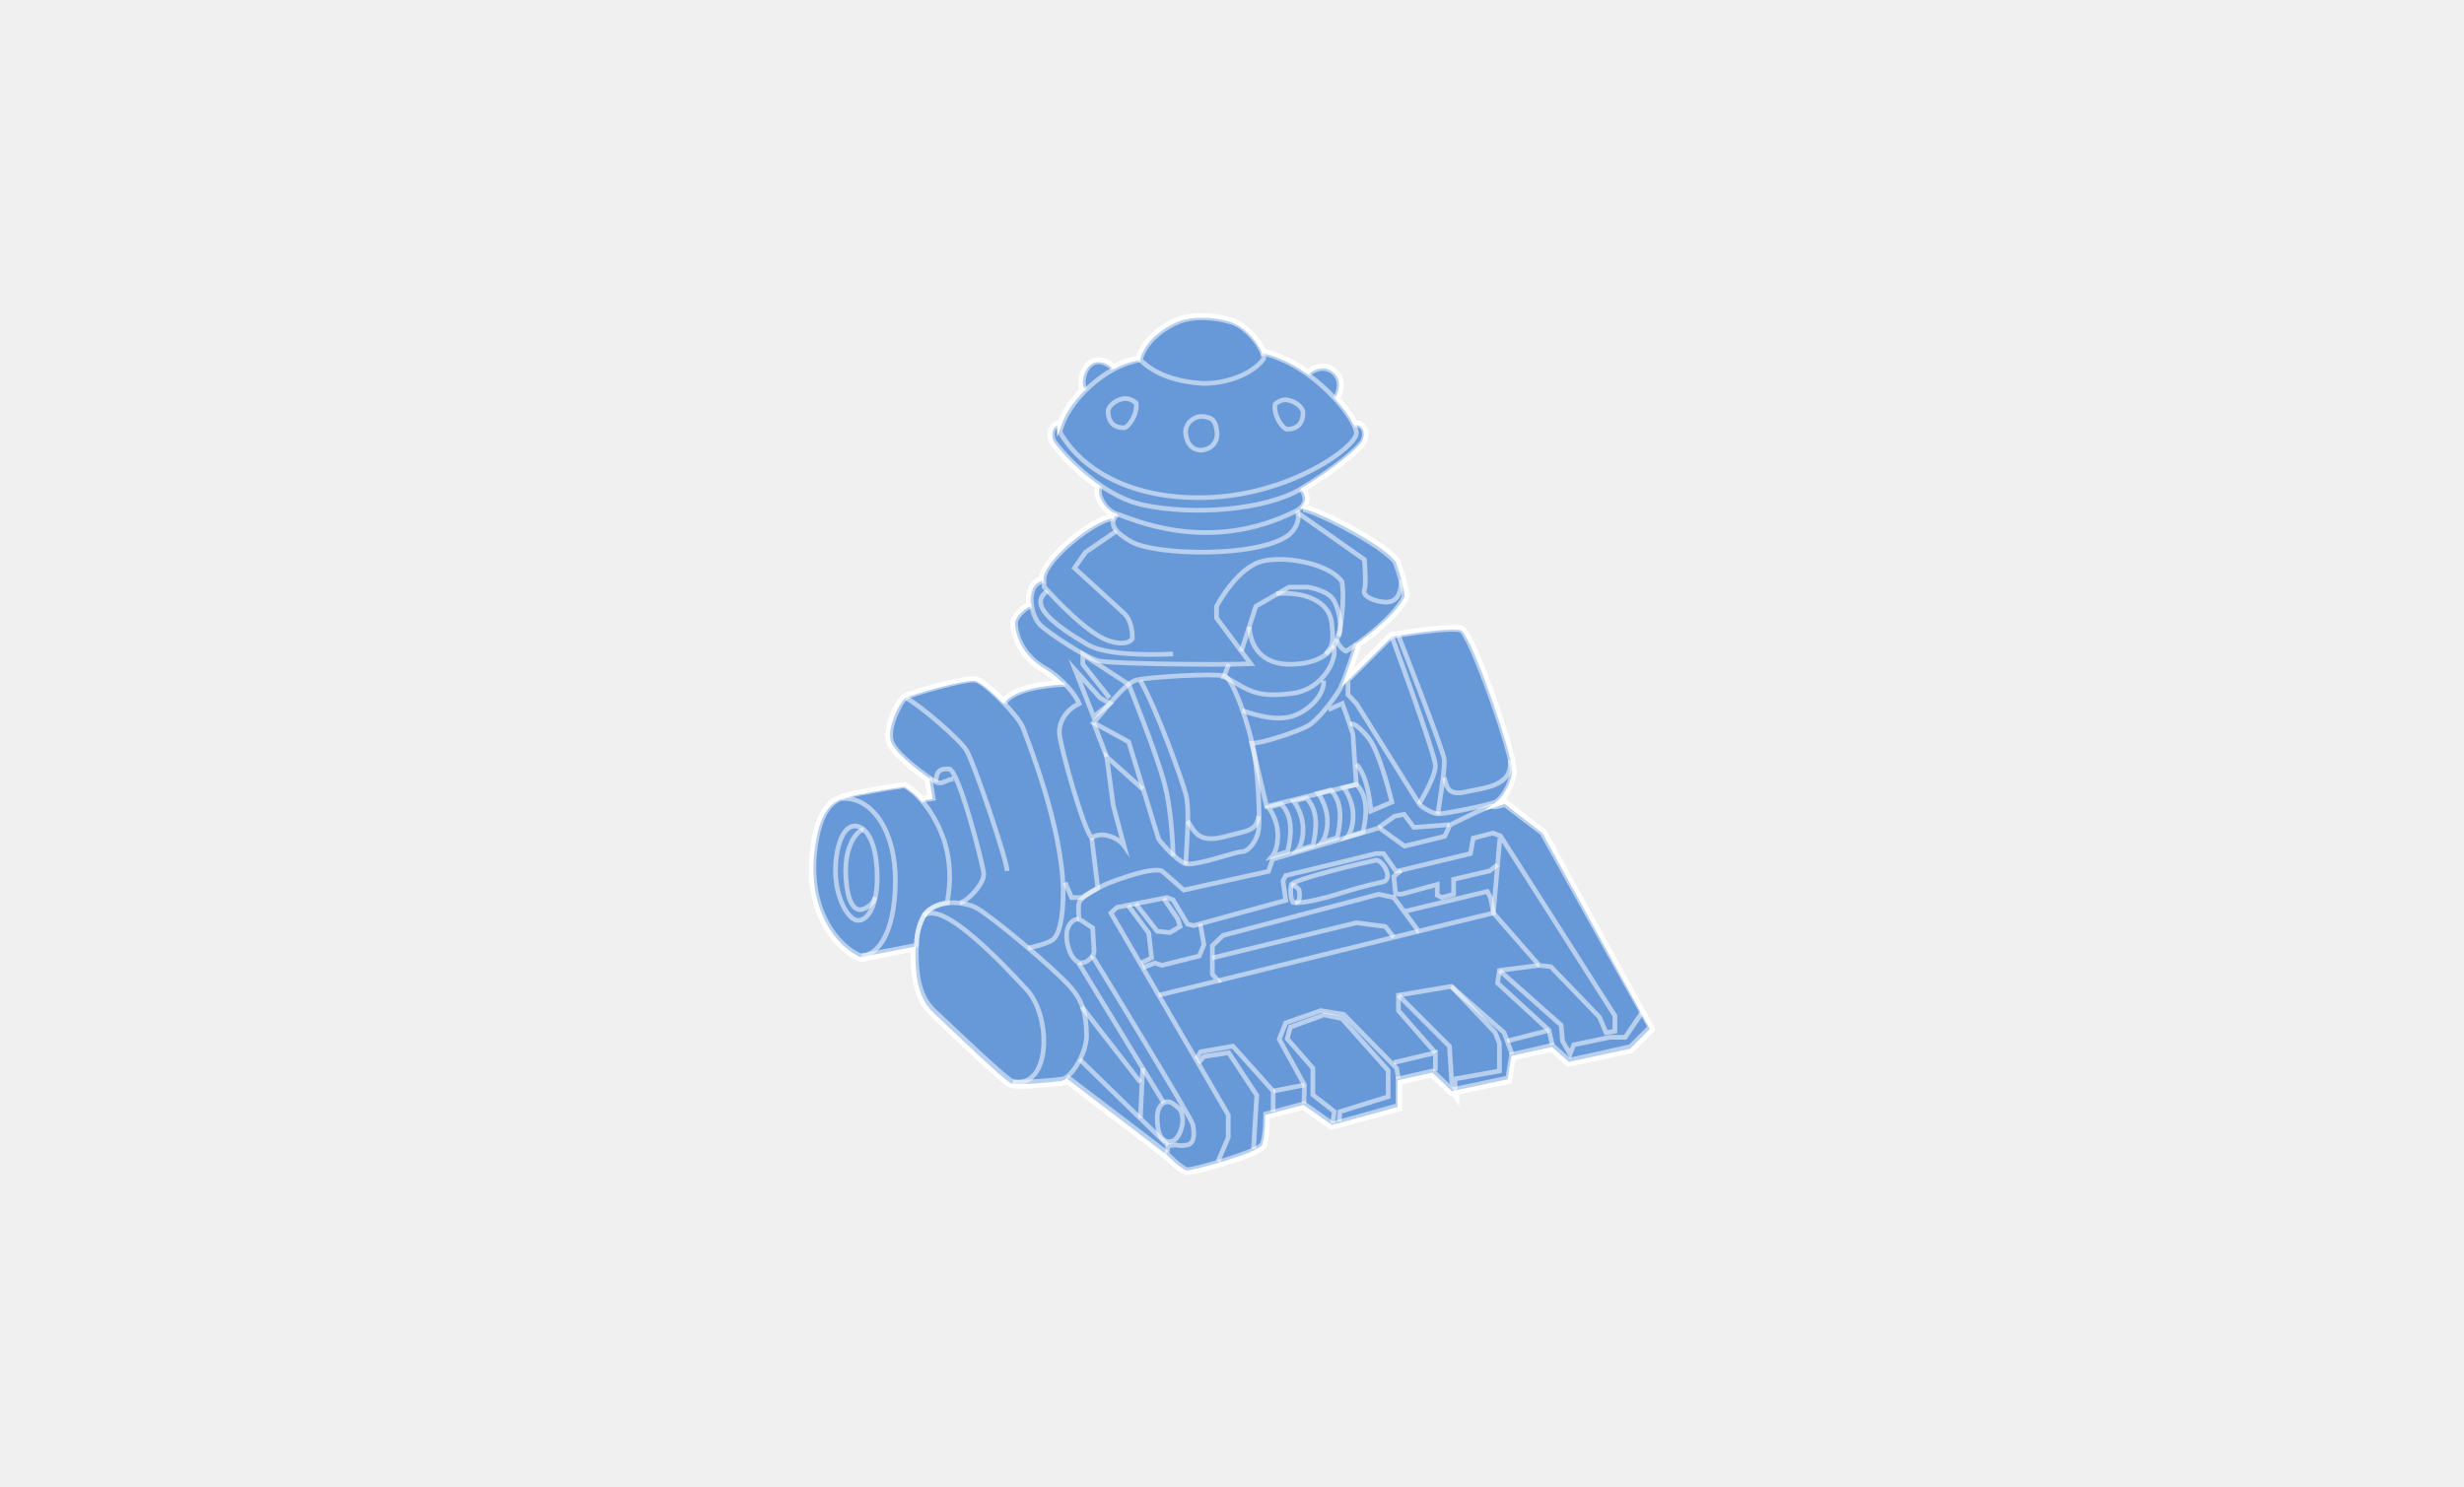
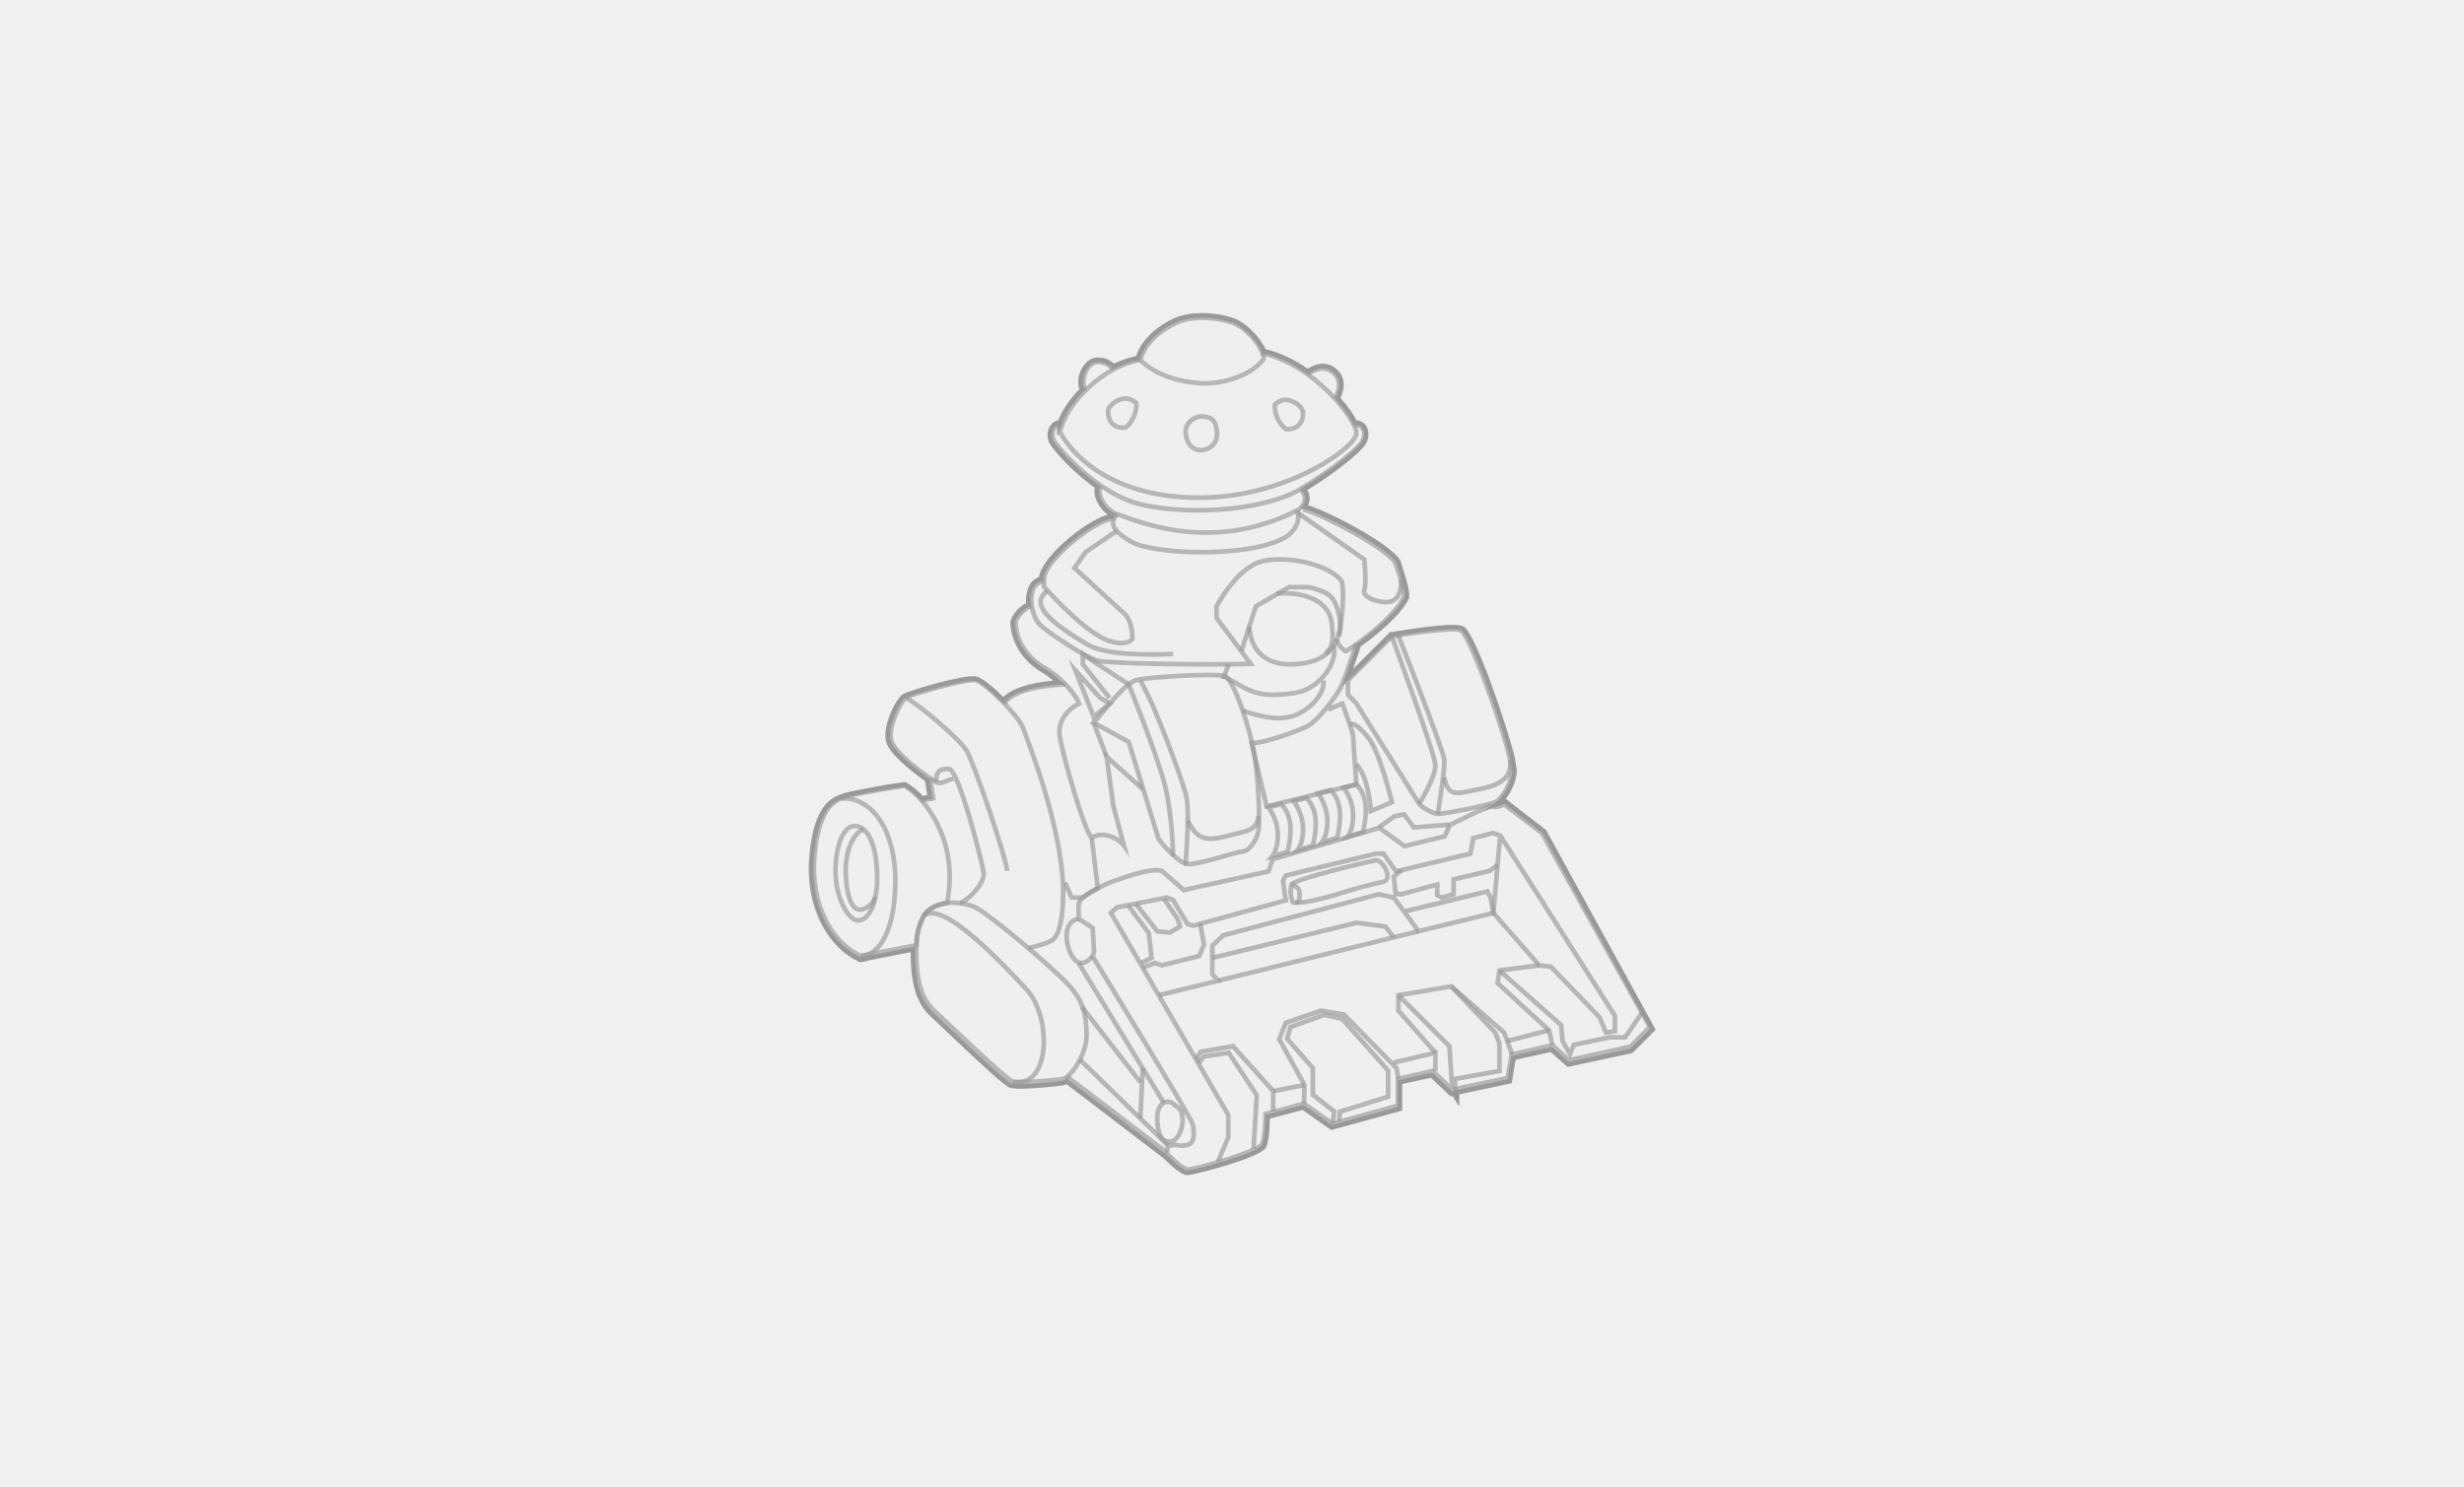
<svg id="bp-139" viewBox="0 0 527 318">
  <style type="text/css">
- 	.st0{fill:#357ad0bb;stroke:#fff;stroke-miterlimit:10;}
- 	.st1{fill:none;stroke:#fff8;stroke-miterlimit:10;}
+ 	.st0{fill:#eee6;stroke:#999;stroke-miterlimit:10;}
+ 	.st1{fill:none;stroke:#999a;stroke-miterlimit:10;}
</style>
  <g>
    <path class="st0" d="M330.3,177.9l-8.4-6.5l-0.3,0.1c-0.4,0.2-0.9,0.3-1.2,0.4c1.1-0.8,3.1-3.4,3.5-6.6c0.1-0.4-0.1-1.3-0.3-2.4   c0-0.1,0-0.2,0-0.3l0,0c-1.8-7.6-8.7-27.3-10.9-28.2c-2.1-0.9-13.7,1.1-15,1.3l-0.2,0l-9.3,9.3c1-2.7,2.1-6.1,2.4-7   c3.2-2.3,8.5-6.5,10.3-10.2l0-0.2c0.1-1.5-1-4.9-1.9-7.6l-0.1-0.1c-2.5-3.7-16.5-10.8-19.9-11.5c0.3-0.4,0.5-0.9,0.6-1.4   c0.1-1-0.3-1.8-0.7-2.3c6.9-4.2,11.6-8.3,12.6-9.7c0.8-1.1,0.9-2.6,0.3-3.6c-0.4-0.7-1.2-1-2-1c-0.7-1.5-2-3.3-3.7-5.2   c0.8-1.4,1.5-4.2-0.6-5.9c-2.3-2-4.9-0.5-5.8,0.2c-2.8-2-6-3.6-9.4-4.4c-1-2.4-4-5.8-7-6.7c-4.2-1.3-8.9-1.2-11.9,0.1   c-3,1.3-6.9,4.2-8,8.1c-1.7,0.3-3.5,0.9-5.2,1.8c-0.6-0.6-1.6-1.3-2.8-1.4c-1-0.1-1.8,0.1-2.5,0.7c-1.3,1.1-1.8,2.9-1.8,4   c0,0.7,0.1,1.2,0.4,1.6c-2.2,2.2-4,4.8-4.9,7.3l0-0.2c-0.6,0-1.2,0.4-1.6,1c-0.5,0.8-0.6,2-0.2,3c0.4,0.9,4.3,5.8,9.9,9.7   c-0.2,0.7-0.2,1.6,0.2,2.6c0.5,1.2,1.6,2.8,3.2,3.5c-0.1,0.1-0.1,0.1-0.2,0.2c-4.1,0.4-14.5,8.6-15.2,13.1v0.3   c-2.2,0.7-2.4,2.3-2.7,3.6c-0.1,0.4-0.1,1.1,0,1.9c-1.5,0.6-3.3,2.6-3.4,3.9c0,2.9,1.7,7.3,6.3,10.1c1.4,0.8,2.6,1.8,3.6,2.7   c-3.2,0.2-9.5,1-11.9,3.8c-2.3-2.3-4.8-4.4-5.9-4.6c-2.3-0.5-14.1,3-15.3,3.7c-1.3,0.8-4.2,6.4-3.4,9.6c0.6,2.5,5.6,6.4,8.3,8.3   l0.6,3.7l-1.7,0.3c-1-1.1-2.2-2.1-3.5-2.9l-0.1-0.1l-0.2,0c-1.8,0.2-10.1,1.6-12.9,2.4c-0.1,0.1-0.3,0.1-0.5,0.2   c-1.8,0.7-5.5,2.1-6.4,12.8c-1,11.6,4.6,19.5,10.2,22l0.1,0.1l0.1,0c0,0,0,0,0,0c0.5,0,1-0.1,1.5-0.3c2.7-0.5,8-1.6,9.8-1.9   c-0.2,8.8,2,12,4.1,14c0.6,0.5,1.9,1.8,3.6,3.4c7.9,7.5,12.3,11.5,13.3,11.8c0,0,0,0,0,0l0,0c0,0,0,0,0.1,0c0.1,0,0.2,0,0.3,0   c0.3,0,0.6,0.1,0.9,0.1c0.2,0,0.3,0,0.5,0c2.9,0,8.1-0.5,9.1-0.7c0.3,0,0.6-0.2,0.9-0.4l21.1,16.1c0.6,0.6,3.4,3.4,4.7,3.5   c0,0,0,0,0,0c1.2,0,15.6-3.7,16.5-5.8c0.6-1.5,0.7-5,0.7-6.2l7.6-2l6.1,4.3l14.6-4v-5.7l6.8-1.5l4.2,4l0.5-0.1l0.7,1.1v-1.3   l11.3-2.4l0.8-5l8.1-1.8l3.6,3.2l13.5-2.9l4.6-4.6L330.3,177.9z" />
  </g>
  <g>
    <path class="st1" d="M196,202.2c0,0-10.2,2-11.9,2.3c-5.3-2.3-10.9-9.9-9.9-21.5c1-11.6,5.3-11.9,6.6-12.6   c2.6-0.7,10.9-2.1,12.7-2.3c4.2,2.5,7.4,8,8.7,12.6c1.5,5.6,0.8,9.8,0.4,12.4c-1.8,0.2-4.5,1.6-5,2.7   C197.1,197.1,196,199,196,202.2z" />
    <path class="st1" d="M182.8,176.7c-2.6,0-4.1,4.7-4.1,9.6c0,5.9,2.8,10.6,4.8,10.6c2.4,0,4.3-3.8,4.1-10.1   C187.4,180.5,185.5,176.7,182.8,176.7z" />
    <path class="st1" d="M184.7,177.5c-1.2,0-4.1,3.2-3.8,9.7s2.1,7.3,2.9,7.4c0.8,0.1,3-0.9,3.3-2.7" />
    <path class="st1" d="M180,170.8c6.6-0.4,11.6,7.1,11.5,17.8c-0.1,12.1-4.4,15.9-7.3,15.9" />
    <path class="st1" d="M197.6,195.9c4.1-3.6,17.6,11.1,21.9,15.7c5.5,5.8,5.3,21.4-2.9,19.8" />
    <path class="st1" d="M208.8,194.2c-1.6-0.9-4.8-1.3-6.2-1c-1.4,0.3-6.3,0.2-6.6,9c-0.3,8.8,1.7,12.1,4,14.2s15.3,14.7,16.7,15   s9.3-0.3,10.6-0.6c1.8-0.3,5.2-5.5,5.1-9.5c-0.1-4-0.6-6.9-3.5-10.2C225.3,207,211.7,195.7,208.8,194.2z" />
    <path class="st1" d="M203.9,166.6c-1.7,0.3-2.5,1.3-3.7,0.7c-1.1-0.6-9-6-9.6-9c-0.7-3,2.1-8.4,3.2-9.1c1.1-0.7,12.9-4.1,14.9-3.7   c2.1,0.5,9.2,7.7,10.1,10.2c0.9,2.5,8.3,20.8,8.6,34.6c0,6.5-0.9,9.6-2.2,10.7c-1.3,1-5.3,1.8-5.3,1.8" />
    <path class="st1" d="M200.2,167.3c0-2.4,0.9-2.9,2.8-2.8c2,0.1,7.1,19.9,7.4,22.3c0.2,2.4-3.9,6.3-5.1,6.3" />
    <path class="st1" d="M193.8,149.3c3,1.6,11.2,8.6,12.9,11.2c1.6,2.6,8.7,23.6,8.7,25.8" />
    <polyline class="st1" points="198.9,166.4 199.6,170.8 197,171.2  " />
    <path class="st1" d="M243.9,77c-7.4,1.1-15.7,8.8-17.2,15.4c4.2,7.6,14.9,14.8,32.2,14s31.1-10.7,31.2-13.7   c0.1-3-9.2-14.9-20.3-17.2" />
    <path class="st1" d="M243.9,77c0.9-3.7,4.6-6.6,7.8-8c3-1.4,7.7-1.3,11.6-0.1c3.5,1,7,5.8,7,7.8c-2.5,3.6-8.7,5.5-13.3,5.3   C252.2,81.7,247.2,80.3,243.9,77z" />
    <path class="st1" d="M238.1,79c-0.7-1-3.1-2.4-4.8-1s-2,4.5-1.1,5.4" />
    <path class="st1" d="M279.7,80.1c0.7-0.6,3.3-2.3,5.5-0.4c2.2,1.9,0.8,4.9,0.3,5.6" />
    <path class="st1" d="M257.3,89.1c-1.5-0.2-4,1.2-3.7,3.7c0.3,2.5,1.7,3.5,3.2,3.5c1.5,0,3.6-1.1,3.5-3.6   C260.1,90.2,259.5,89.3,257.3,89.1z" />
    <path class="st1" d="M272.7,86.5c-0.3,1.9,1,4.5,2.4,5.3c2.7,0.1,3.6-1.6,3.6-3.5c0-1.2-1.8-2.5-3.2-2.7   C274,85.2,272.7,86.5,272.7,86.5z" />
    <path class="st1" d="M243,86.2c0.3,1.9-1,4.5-2.4,5.3c-2.7,0.1-3.6-1.6-3.6-3.5c0-1.2,1.8-2.5,3.2-2.7C241.7,85,243,86.2,243,86.2z   " />
    <path class="st1" d="M226.6,90.9c-1.2,0-1.9,1.7-1.3,3.2c0.6,1.3,9.2,11.7,19.1,13.9c11.1,2.4,26.5,1,33.8-3.4   c7.3-4.4,12-8.5,13-9.9c1.2-1.7,0.6-4.1-1.6-3.8" />
    <path class="st1" d="M235.4,103.9c-1,1.6,0.9,5.3,3.6,6.1c2.8,0.8,19.4,8.9,38.4-0.8c3.3-2,0.8-4.6,0.8-4.6" />
    <path class="st1" d="M239,110c-1.3,1.3-2,3.1,3,5.9c5,2.9,27.1,3.5,33.7-1.5c3-2.8,1.7-5.2,1.7-5.2" />
    <path class="st1" d="M238.3,110.9c-3.6,0-14.3,8.3-15,12.6v2c0,0,7.4,8.5,12.7,11.1c3,1.4,5.4,1.2,6.2,0c0-3.5-1.3-5-1.8-5.4   c-0.4-0.4-10.6-9.7-10.6-9.7l2.4-3.4l6.6-4.5" />
    <path class="st1" d="M223.3,124.2c-2.2,0.6-2.5,2-2.7,3.3c-0.2,1.3,0.2,4.5,1.9,6.2c1.7,1.7,10.4,7.4,12.6,7.7   c3.2,0.6,24.8,0.9,32.4,0.6l-7.3-9.8v-2.5c0,0,4.4-8.5,10-9.7c5.6-1.2,14.4,0.9,16.8,4.4c0.7,3.7-0.3,11.2-1.1,12.4   c0.5,1.9,2,2.5,2,2.5c2.2-1.3,10.2-7,12.4-11.6c0.1-1.4-1.1-5.2-1.9-7.4c-2.4-3.5-17-11-19.7-11.3" />
    <path class="st1" d="M214.8,150.5c1.7-2.9,8.2-3.9,13-4.1" />
    <path class="st1" d="M277.7,109.8l14.1,9.9c0,0,0.5,5.1,0,6.5s2.3,2.5,4.4,2.6s3.5-1.1,3.5-4.8" />
    <path class="st1" d="M224,126.4c-1,1-5.3,3.4,8.3,11.3c3.4,2.3,12,2.5,18.6,2.2" />
    <path class="st1" d="M265.5,139.3l3.1-9.6l7.1-4.1h4.1c0,0,4.2,0.7,5.4,2.7c1.2,2,2,6,1.1,7.8" />
    <path class="st1" d="M267.2,134.1c0.2,3.4,2,8.3,9.4,8s8.8-4.1,9.4-5.4" />
    <path class="st1" d="M273,127c5.6-0.5,11.2,1.4,11.8,6.1c0.6,4.7,0,5.3-1.3,6.8" />
    <path class="st1" d="M233.9,154.6c1.7-1.8,6.5-8.4,9.1-9.1c2.5-0.7,16.9-1.5,18.9-0.9c2,0.7,5.4,11.2,6.3,16.2s1.3,14.1,1,16.6   s-2.2,4.8-3.6,4.8c-1.4,0-9.5,3-12,2.6c-2.7-1.2-5.8-5.3-5.8-5.3l-6.4-20.8L233.9,154.6z" />
    <path class="st1" d="M250.9,183.1c0,0-0.1-8.7-1.8-15.3c-1.7-6.6-7.7-21.4-7.7-21.4l-9.8-6.4v2.1l5.7,7.2" />
    <path class="st1" d="M253.6,185c0.4-7.6,0.8-12.2,0-15.2c-0.8-3-6.3-18.4-9.7-24.2" />
    <path class="st1" d="M244.4,168.8l-7.7-6.9l1.4,10.4l2.3,8.6c-1-1.4-4.4-3.3-6.9-1.7c-1.7-1.5-6.7-19.4-6.9-22.2s1.6-5.2,4.2-6.5   c-0.5-1.4-3.2-5.2-7.5-7.7s-6.1-6.6-6.1-9.7c0.1-1.1,2.1-3.2,3.5-3.5" />
    <line class="st1" x1="233.9" y1="154.6" x2="236.7" y2="161.9" />
    <polygon class="st1" points="230,143.4 235.3,149.3 237.4,150.5 233.9,153.3  " />
    <path class="st1" d="M290.1,137.7c0,0-2.6,8.2-3.7,10c-1.1,1.8-4.5,6.4-6.7,7.6c-2.2,1.2-9.6,3.7-12,3.7l3.2,13.5l19.2-4.7   c0,0-0.7-9.7-0.7-10.4s-2.3-6.9-2.3-6.9l-3,1.3" />
    <path class="st1" d="M285.2,138.1c1.1,2.6-2.2,9.4-8.7,10.2c-6.4,0.9-8.8-0.2-11.7-1.9s-3-1.7-3-1.7l1-2.6" />
    <path class="st1" d="M265.7,152c3.9,1.3,7.2,2.1,10.4,1.3c3.1-0.8,7.2-4.2,7-7.7" />
    <path class="st1" d="M290.1,150.5l-1.8-1.9v-3.1l9.4-9.4c0,0,12.6-2.1,14.7-1.3c2.1,0.8,11.4,27.2,11,30.4s-2.5,5.8-3.4,6.3   c-0.9,0.6-11.3,2.7-12.5,2.6c-1.2-0.1-3.6-1.5-4-2.2C303.2,171.4,290.1,150.5,290.1,150.5z" />
    <path class="st1" d="M299.1,136c0,0,9.6,24.4,9.8,26.5c0.2,2.1-1.4,11.7-1.4,11.7" />
    <path class="st1" d="M254,175.6c1.5,2.4,2.4,4.8,7.8,3.4c5.4-1.4,6.8-1.2,7.4-4.4" />
    <path class="st1" d="M308.9,166.3c0.5,2,0.8,4,4.6,3.1c3.8-0.9,10.1-1.1,9.5-6.8" />
    <path class="st1" d="M297.7,136.2c0,0,9.2,25,9.3,27.5c0.1,2.5-3.5,8.3-3.5,8.3" />
    <path class="st1" d="M288.7,154.9c0.6-0.1,1.2-0.3,3.8,2.7c2.6,3,5.2,14,5.2,14l-4.5,1.9c0,0-0.4-7.2-3.1-10" />
    <path class="st1" d="M248.5,186.3c-1.9-0.6-6.1,0.7-9.8,2c-3.7,1.3-7.6,3.6-7.9,4.8c-0.3,1.2,0,3.5,0,3.5l2.9,1.9l0.3,5.1l-0.3,1   c0,0,21.1,34.5,21.4,35.9c0.3,1.4,0.6,4-1.1,4.4c-1.7,0.4-2.4,0-2.4,0l-1.8,0.2l-0.2,1.7c0,0,3.2,3.3,4.4,3.4   c1.3,0.1,15.4-3.9,16-5.5c0.7-1.7,0.7-6.4,0.7-6.4l8.2-2.2l6.1,4.3l14-3.9v-5.7l7.4-1.7l4.2,4l11.9-2.5l0.8-5l8.7-2l3.6,3.2   l13.1-2.9l4.2-4.2l-23.1-41.5l-8-6.1c0,0-2.1,0.8-2.6,0.4c-0.5-0.4-9.1,4-9.1,4l-1.1,2.4l-8.6,2.1l-5.4-3.9l-22.8,6.7l-0.9,2.6   l-18.1,4L248.5,186.3z" />
    <path class="st1" d="M230.8,196.6c-1.8,0-3.2,2-2.5,5.3c0.7,3.3,2.8,5.8,5.4,2.6" />
    <path class="st1" d="M250.9,236.1c-1.4-1.1-3.5,0-3.4,3.3s1,5,2.8,4.8c1.8-0.1,2.9-3.4,2.6-5.2   C252.7,237.3,252.3,237.2,250.9,236.1z" />
    <line class="st1" x1="228.2" y1="230.3" x2="249.6" y2="246.6" />
    <line class="st1" x1="230.9" y1="226.6" x2="249.8" y2="245" />
    <line class="st1" x1="230.7" y1="206" x2="248.9" y2="235.9" />
    <line class="st1" x1="231.4" y1="215.4" x2="243.9" y2="231.5" />
    <line class="st1" x1="244.4" y1="228.5" x2="243.9" y2="239.2" />
    <path class="st1" d="M291.5,178c0.9-3.8,1.1-7.7-1.4-10.2l-2.7,0.7c0,0,1.9,2.4,2,5.7c0.1,3.3-1.2,4.8-1.2,4.8L291.5,178z" />
    <path class="st1" d="M286,179.2c0.9-3.8,1.1-7.7-1.4-10.2l-2.7,0.7c0,0,1.9,2.4,2,5.7c0.1,3.3-1.2,4.8-1.2,4.8L286,179.2z" />
    <path class="st1" d="M280.8,180.9c0.9-3.8,1.1-7.7-1.4-10.2l-2.7,0.7c0,0,1.9,2.4,2,5.7c0.1,3.3-1.2,4.8-1.2,4.8L280.8,180.9z" />
    <path class="st1" d="M275.4,182.2c0.9-3.8,1.1-7.7-1.4-10.2l-2.7,0.7c0,0,1.9,2.4,2,5.7c0.1,3.3-1.2,4.8-1.2,4.8L275.4,182.2z" />
    <polyline class="st1" points="294.9,177 298.3,174.6 300.3,174.2 302.4,177 310,176.4  " />
    <polyline class="st1" points="227.8,188.8 229.2,192 231.4,192 234.8,190 233.5,179.3  " />
    <polyline class="st1" points="260.5,248.5 262.7,243.3 262.7,238.5 237.6,195.3 238.9,194.1 249.6,192 250.9,192.5 254,197.7    255.3,198 275,192.6 274.4,188.4 275,187.3 294.3,182.6 295.9,182.6 298.5,186.3 299.1,186.3 314.5,182.6 315.1,179.3 319.3,178.2    320.9,178.8 345.4,217.3 345.4,220.6 343.5,220.9 342.1,217.6 331.7,206.8 329.2,206.5 319.4,195.3 320.8,179.3  " />
    <line class="st1" x1="260.5" y1="209.8" x2="303.4" y2="199.2" />
    <polyline class="st1" points="259.3,204.9 290.1,197.4 296.3,198.2 298.1,200.5  " />
    <path class="st1" d="M276.2,189.2c0,0-0.5,2.2,0.3,3.8c1.1,0.4,5.1-0.3,10.8-2.1c5.8-1.8,8.1-2.1,8.7-2.3c2-0.9-0.4-4.7-1.7-4.6   C292.7,184.3,277.3,187.9,276.2,189.2z" />
    <path class="st1" d="M276.2,189.2c0,0,1.7,0.6,1.7,1.5c0.1,1,0.2,2.3-0.9,2.4" />
    <polyline class="st1" points="241.3,193.7 245.7,199.6 246.3,204.9 244.1,206  " />
    <polyline class="st1" points="242.9,193.3 247.5,199.2 250.2,199.5 252.4,198.2 251.9,196.6 248.9,192.2  " />
    <polyline class="st1" points="244.4,207 247,206 248.5,206.5 256.5,204.5 257.5,202.1 256.7,197.6  " />
    <polyline class="st1" points="299.7,186.2 298.1,187.5 298.5,191.2 299.7,191.3 307.4,189.2 307.4,191.5 308.4,192 310.9,191.3    310.9,188.1 318.6,186.3 320.3,185  " />
    <polyline class="st1" points="300.3,195 318.1,190.7 318.8,192 319.4,195.3 303.4,199.2 298.1,192 294.9,191.3 261.6,200.1    259.3,202.3 259.3,208.4 260.5,209.8 247.8,212.9  " />
    <polyline class="st1" points="255.8,226.6 256.8,225 263.7,223.8 272.3,233.4 272.3,237.8  " />
    <polyline class="st1" points="256.3,227.4 257.5,226 262.8,225.2 268.8,234.3 268.1,245.8  " />
    <polyline class="st1" points="278.9,236 279,232.1 273.6,222.3 275,218.8 282.5,216.2 287.4,217 298.7,228.5 299.1,230.7  " />
    <polyline class="st1" points="285,240.3 285.4,237.8 280.8,234.2 280.8,228.5 275.3,222.2 276,219.7 283.2,217.1 287,217.9    296.9,229 296.9,234.6 286.6,237.8 286.4,239.9  " />
    <polyline class="st1" points="307,229.1 307,225.2 298.1,227.3  " />
    <line class="st1" x1="272.3" y1="233.4" x2="279" y2="232.1" />
    <polyline class="st1" points="307,225.2 299.1,216.2 299.1,212.9 310.4,211 321.7,220.9 323.4,225.5  " />
    <polyline class="st1" points="299.1,212.9 310,223.8 310.5,231.5 311.2,232.8 311.2,230.8 320.7,229.1 320.7,223.2 319.8,220.9    310.4,211  " />
    <line class="st1" x1="322.3" y1="222.7" x2="331.3" y2="220.4" />
    <polyline class="st1" points="332,223.5 331.3,220.4 320.3,210.3 320.7,207.6 329.2,206.5  " />
    <polyline class="st1" points="320.7,207.6 333.9,219.3 334.2,222.7 335.8,225.5 336.6,223.5 344.3,221.9 347.6,221.9 351.2,216.6     " />
  </g>
</svg>
